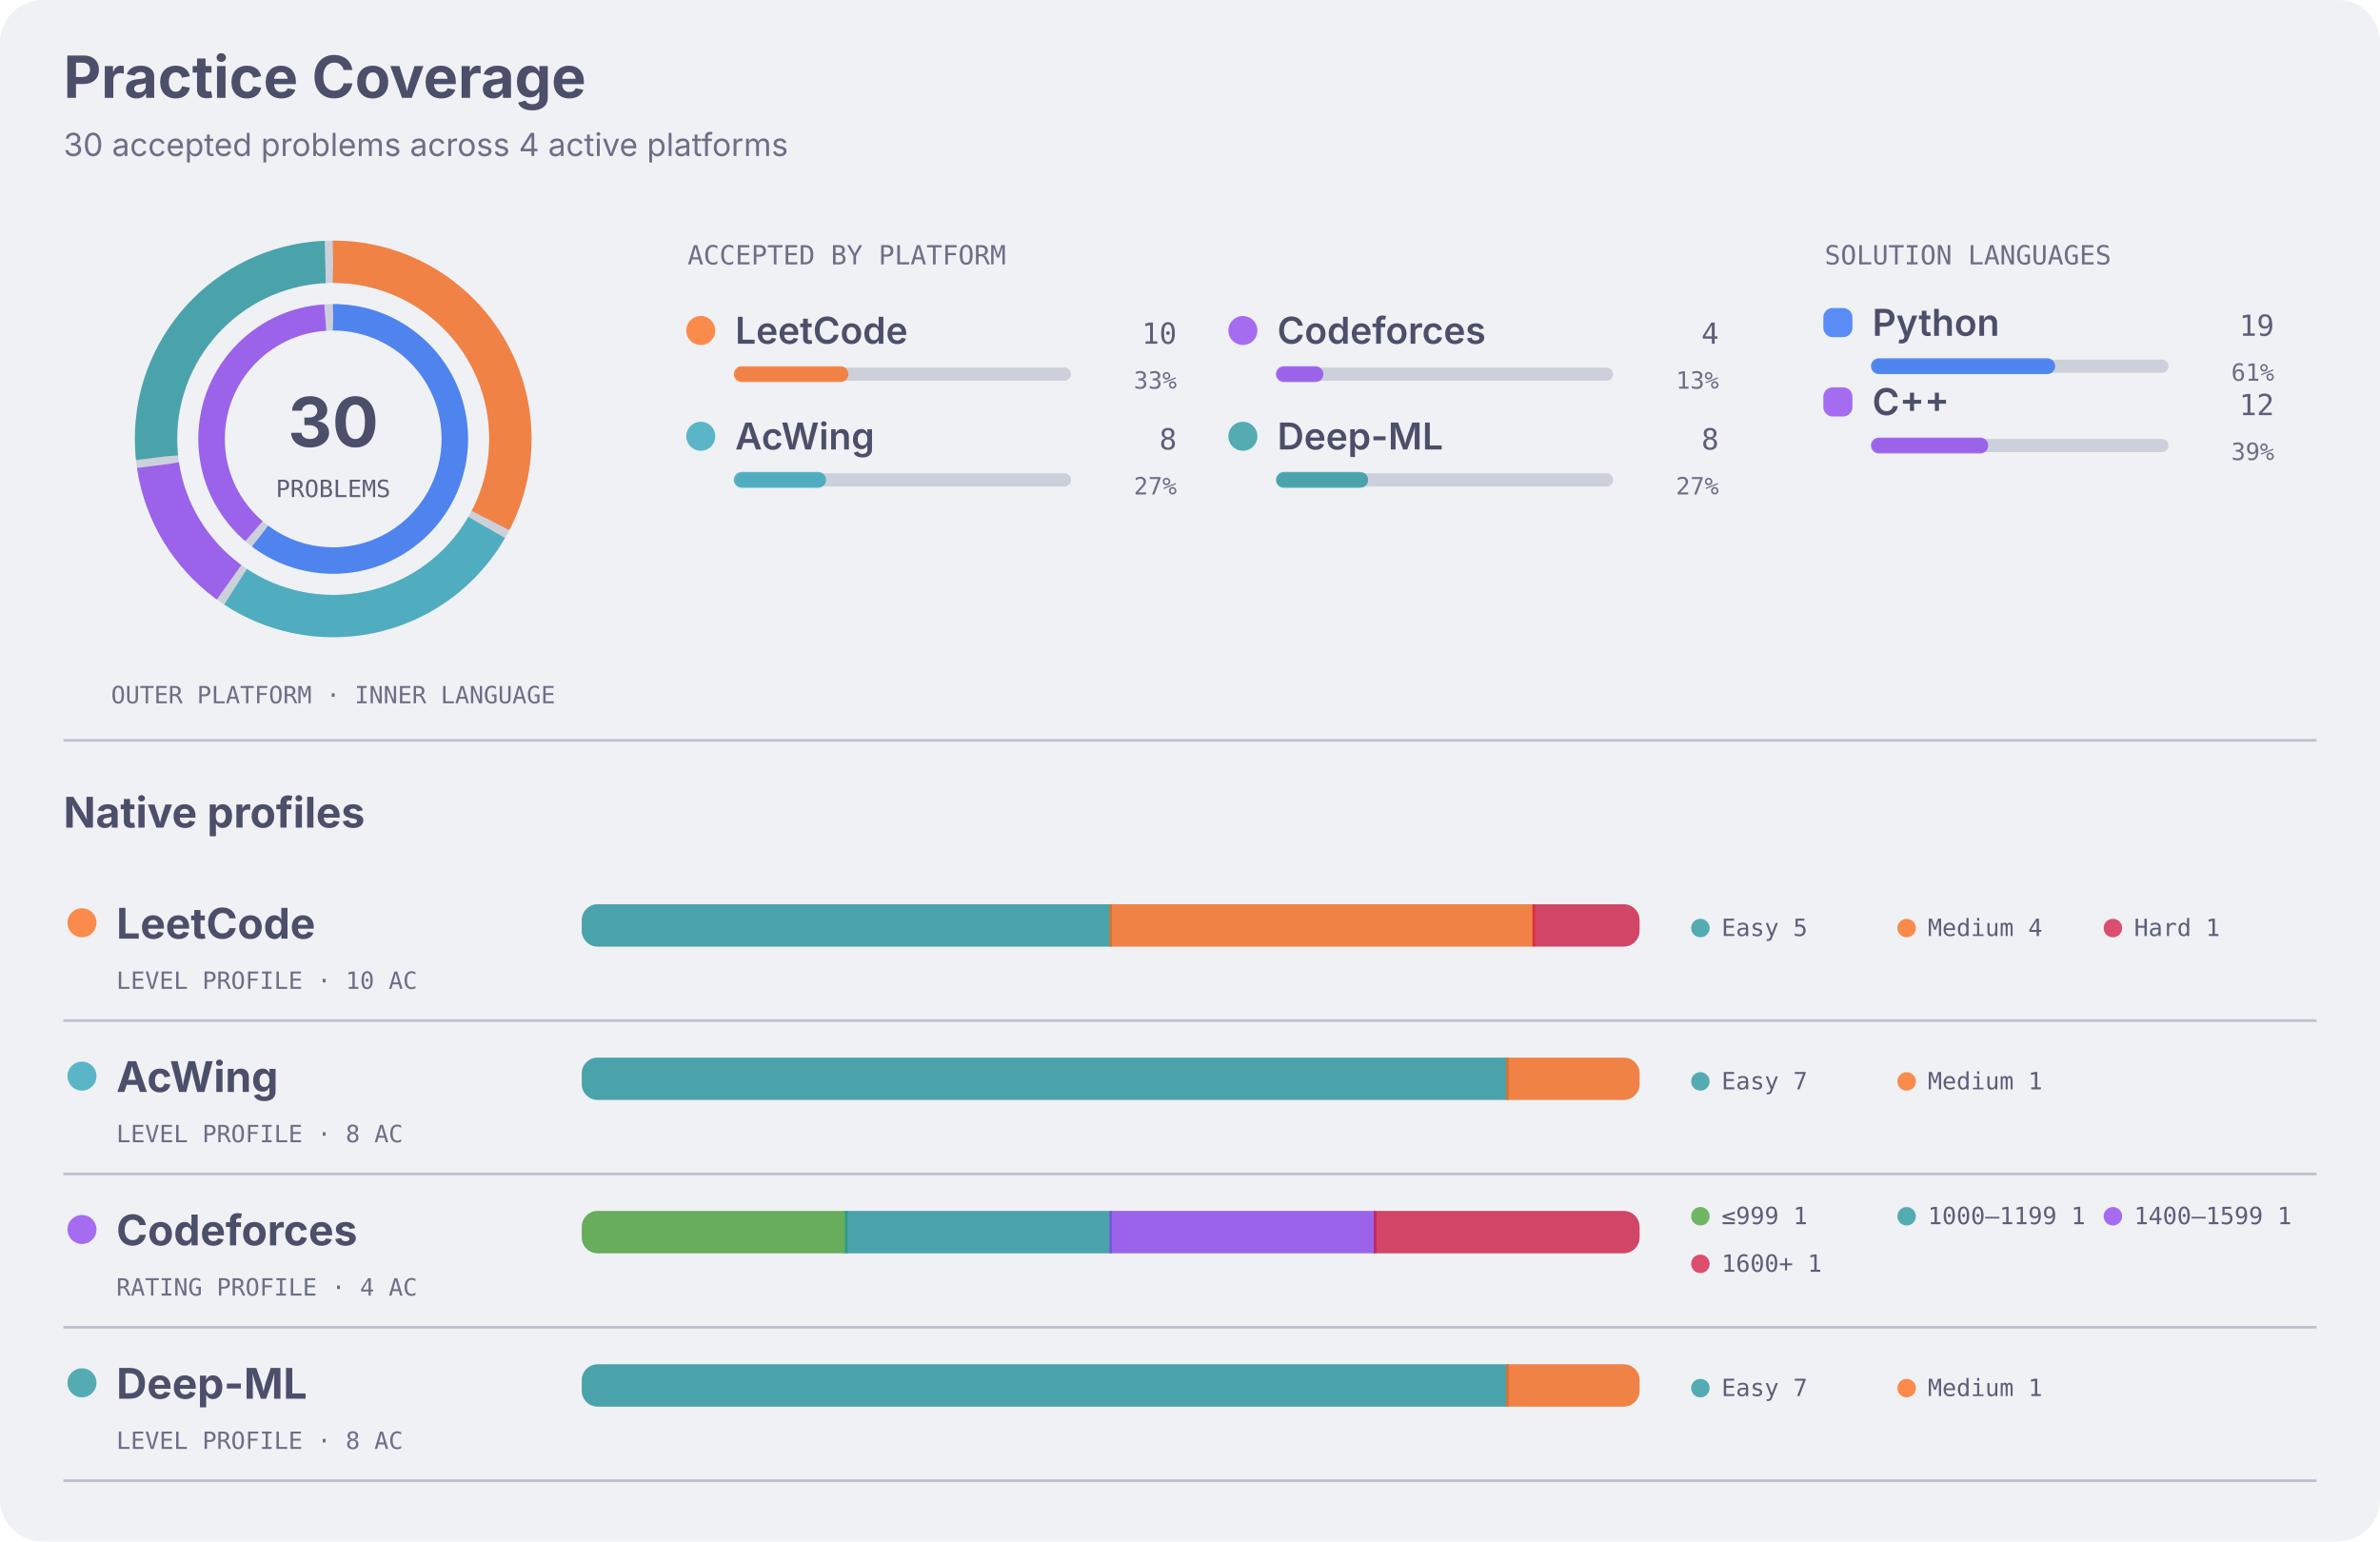
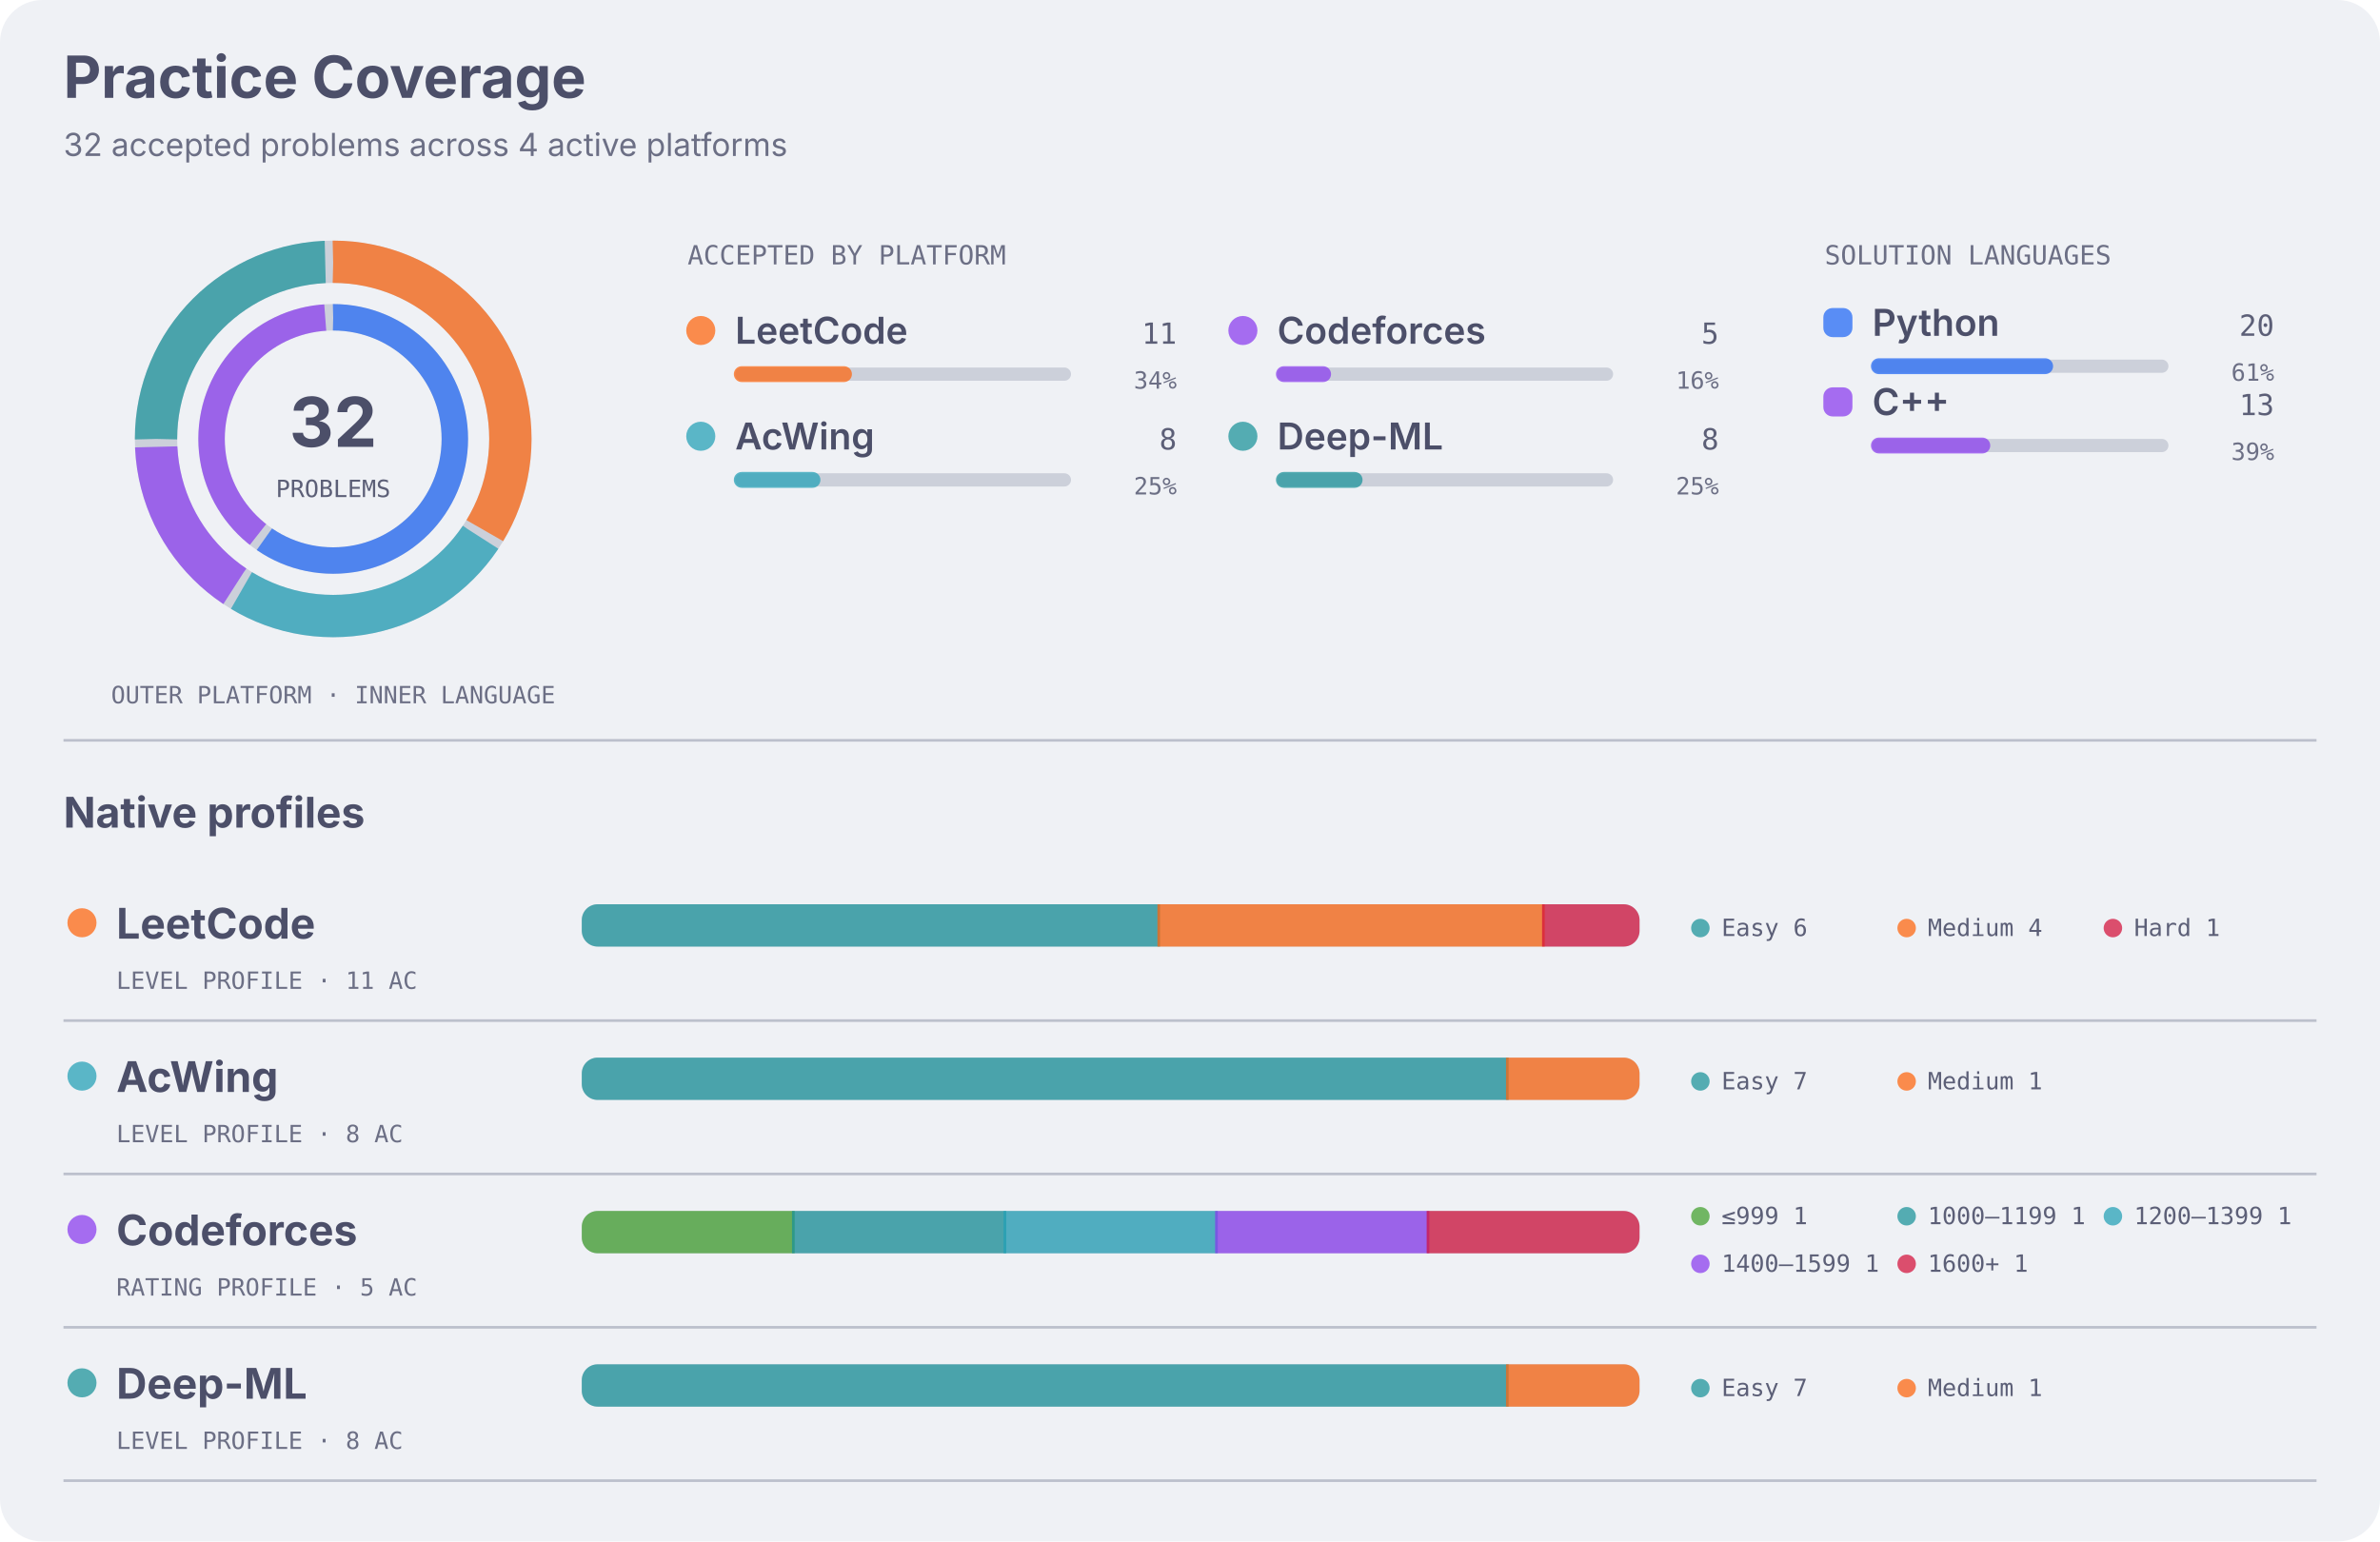
<svg xmlns="http://www.w3.org/2000/svg" width="900" height="583" viewBox="0 0 900 583" role="img" aria-labelledby="coverage-title coverage-desc">
  <style>
    .coverage-background { fill: #eff1f5; }
    .coverage-primary { fill: #4c4f69; }
    .coverage-secondary { fill: #5c5f77; }
    .coverage-muted { fill: #6c6f85; }
    .coverage-track { fill: #ccd0da; }
    .coverage-track-stroke { stroke: #ccd0da; }
    .coverage-divider { stroke: #bcc0cc; }
    .coverage-yellow { fill: #df8e1d; stroke: #df8e1d; }
    .coverage-blue { fill: #1e66f5; stroke: #1e66f5; }
    .coverage-sapphire { fill: #209fb5; stroke: #209fb5; }
    .coverage-mauve { fill: #8839ef; stroke: #8839ef; }
    .coverage-green { fill: #40a02b; stroke: #40a02b; }
    .coverage-peach { fill: #fe640b; stroke: #fe640b; }
    .coverage-red { fill: #d20f39; stroke: #d20f39; }
    .coverage-teal { fill: #179299; stroke: #179299; }
    .coverage-overlay { fill: #7c7f93; stroke: #7c7f93; }
    .coverage-accent { opacity: 0.72; }
    .coverage-empty { opacity: 0.32; }
    @media (prefers-color-scheme: dark) {
      .coverage-background { fill: #1e1e2e; }
      .coverage-primary { fill: #cdd6f4; }
      .coverage-secondary { fill: #bac2de; }
      .coverage-muted { fill: #a6adc8; }
      .coverage-track { fill: #313244; }
      .coverage-track-stroke { stroke: #313244; }
      .coverage-divider { stroke: #45475a; }
      .coverage-yellow { fill: #f9e2af; stroke: #f9e2af; }
      .coverage-blue { fill: #89b4fa; stroke: #89b4fa; }
      .coverage-sapphire { fill: #74c7ec; stroke: #74c7ec; }
      .coverage-mauve { fill: #cba6f7; stroke: #cba6f7; }
      .coverage-green { fill: #a6e3a1; stroke: #a6e3a1; }
      .coverage-peach { fill: #fab387; stroke: #fab387; }
      .coverage-red { fill: #f38ba8; stroke: #f38ba8; }
      .coverage-teal { fill: #94e2d5; stroke: #94e2d5; }
      .coverage-overlay { fill: #9399b2; stroke: #9399b2; }
      .coverage-accent { opacity: 1; }
      .coverage-empty { opacity: 0.45; }
    }
  </style>
  <rect class="coverage-background" width="900" height="583" rx="16" />
  <text class="coverage-primary" x="24" y="37" font-family="-apple-system,BlinkMacSystemFont,Segoe UI,sans-serif" font-size="22" font-weight="700">Practice Coverage</text>
-   <text class="coverage-muted" x="24" y="59" font-family="-apple-system,BlinkMacSystemFont,Segoe UI,sans-serif" font-size="12">30 accepted problems across 4 active platforms</text>
+   <text class="coverage-muted" x="24" y="59" font-family="-apple-system,BlinkMacSystemFont,Segoe UI,sans-serif" font-size="12">32 accepted problems across 4 active platforms</text>
  <circle class="coverage-track-stroke" cx="126" cy="166" r="67" fill="none" stroke-width="16" />
-   <circle class="coverage-accent coverage-peach" cx="126" cy="166" r="67" style="fill:none" stroke-width="16" stroke-dasharray="137.32 283.65" stroke-dashoffset="-0.00" transform="rotate(-90 126 166)" data-ring="platform" data-segment="LeetCode" data-count="10">
+   <circle class="coverage-accent coverage-peach" cx="126" cy="166" r="67" style="fill:none" stroke-width="16" stroke-dasharray="141.71 279.26" stroke-dashoffset="-0.00" transform="rotate(-90 126 166)" data-ring="platform" data-segment="LeetCode" data-count="11">
    </circle>
-   <circle class="coverage-accent coverage-sapphire" cx="126" cy="166" r="67" style="fill:none" stroke-width="16" stroke-dasharray="109.26 311.71" stroke-dashoffset="-140.32" transform="rotate(-90 126 166)" data-ring="platform" data-segment="AcWing" data-count="8">
+   <circle class="coverage-accent coverage-sapphire" cx="126" cy="166" r="67" style="fill:none" stroke-width="16" stroke-dasharray="102.24 318.73" stroke-dashoffset="-144.71" transform="rotate(-90 126 166)" data-ring="platform" data-segment="AcWing" data-count="8">
    </circle>
-   <circle class="coverage-accent coverage-mauve" cx="126" cy="166" r="67" style="fill:none" stroke-width="16" stroke-dasharray="53.13 367.84" stroke-dashoffset="-252.58" transform="rotate(-90 126 166)" data-ring="platform" data-segment="Codeforces" data-count="4">
+   <circle class="coverage-accent coverage-mauve" cx="126" cy="166" r="67" style="fill:none" stroke-width="16" stroke-dasharray="62.78 358.20" stroke-dashoffset="-249.95" transform="rotate(-90 126 166)" data-ring="platform" data-segment="Codeforces" data-count="5">
    </circle>
-   <circle class="coverage-accent coverage-teal" cx="126" cy="166" r="67" style="fill:none" stroke-width="16" stroke-dasharray="109.26 311.71" stroke-dashoffset="-308.71" transform="rotate(-90 126 166)" data-ring="platform" data-segment="Deep-ML" data-count="8">
+   <circle class="coverage-accent coverage-teal" cx="126" cy="166" r="67" style="fill:none" stroke-width="16" stroke-dasharray="102.24 318.73" stroke-dashoffset="-315.73" transform="rotate(-90 126 166)" data-ring="platform" data-segment="Deep-ML" data-count="8">
    </circle>
  <circle class="coverage-track-stroke" cx="126" cy="166" r="46" fill="none" stroke-width="10" />
-   <circle class="coverage-accent coverage-blue" cx="126" cy="166" r="46" style="fill:none" stroke-width="10" stroke-dasharray="174.15 114.88" stroke-dashoffset="-0.00" transform="rotate(-90 126 166)" data-ring="language" data-segment="Python" data-count="19">
+   <circle class="coverage-accent coverage-blue" cx="126" cy="166" r="46" style="fill:none" stroke-width="10" stroke-dasharray="172.17 116.86" stroke-dashoffset="-0.00" transform="rotate(-90 126 166)" data-ring="language" data-segment="Python" data-count="20">
    </circle>
-   <circle class="coverage-accent coverage-mauve" cx="126" cy="166" r="46" style="fill:none" stroke-width="10" stroke-dasharray="108.88 180.15" stroke-dashoffset="-177.15" transform="rotate(-90 126 166)" data-ring="language" data-segment="C++" data-count="12">
+   <circle class="coverage-accent coverage-mauve" cx="126" cy="166" r="46" style="fill:none" stroke-width="10" stroke-dasharray="110.86 178.17" stroke-dashoffset="-175.17" transform="rotate(-90 126 166)" data-ring="language" data-segment="C++" data-count="13">
    </circle>
-   <text class="coverage-primary" x="126" y="169" text-anchor="middle" font-family="-apple-system,BlinkMacSystemFont,Segoe UI,sans-serif" font-size="26" font-weight="700">30</text>
+   <text class="coverage-primary" x="126" y="169" text-anchor="middle" font-family="-apple-system,BlinkMacSystemFont,Segoe UI,sans-serif" font-size="26" font-weight="700">32</text>
  <text class="coverage-secondary" x="126" y="188" text-anchor="middle" font-family="ui-monospace,SFMono-Regular,Menlo,monospace" font-size="9">PROBLEMS</text>
  <text class="coverage-muted" x="126" y="266" text-anchor="middle" font-family="ui-monospace,SFMono-Regular,Menlo,monospace" font-size="9">OUTER PLATFORM · INNER LANGUAGE</text>
  <text class="coverage-muted" x="260" y="100" font-family="ui-monospace,SFMono-Regular,Menlo,monospace" font-size="10">ACCEPTED BY PLATFORM</text>
  <text class="coverage-muted" x="690" y="100" font-family="ui-monospace,SFMono-Regular,Menlo,monospace" font-size="10">SOLUTION LANGUAGES</text>
  <circle class="coverage-accent coverage-peach" cx="265" cy="125" r="5" />
  <text class="coverage-primary" x="278" y="130" font-family="-apple-system,BlinkMacSystemFont,Segoe UI,sans-serif" font-size="14" font-weight="600">LeetCode</text>
-   <text class="coverage-secondary" x="445" y="130" text-anchor="end" font-family="ui-monospace,SFMono-Regular,Menlo,monospace" font-size="11">10</text>
+   <text class="coverage-secondary" x="445" y="130" text-anchor="end" font-family="ui-monospace,SFMono-Regular,Menlo,monospace" font-size="11">11</text>
  <rect class="coverage-track" x="278" y="139" width="127" height="5" rx="2.5" />
-   <rect class="coverage-accent coverage-peach" x="278" y="139" width="42.33" height="5" rx="2.5" data-share="33.3" data-count="10">
+   <rect class="coverage-accent coverage-peach" x="278" y="139" width="43.66" height="5" rx="2.5" data-share="34.4" data-count="11">
    </rect>
-   <text class="coverage-muted" x="445" y="147" text-anchor="end" font-family="ui-monospace,SFMono-Regular,Menlo,monospace" font-size="9">33%</text>
+   <text class="coverage-muted" x="445" y="147" text-anchor="end" font-family="ui-monospace,SFMono-Regular,Menlo,monospace" font-size="9">34%</text>
  <circle class="coverage-accent coverage-sapphire" cx="265" cy="165" r="5" />
  <text class="coverage-primary" x="278" y="170" font-family="-apple-system,BlinkMacSystemFont,Segoe UI,sans-serif" font-size="14" font-weight="600">AcWing</text>
  <text class="coverage-secondary" x="445" y="170" text-anchor="end" font-family="ui-monospace,SFMono-Regular,Menlo,monospace" font-size="11">8</text>
  <rect class="coverage-track" x="278" y="179" width="127" height="5" rx="2.5" />
-   <rect class="coverage-accent coverage-sapphire" x="278" y="179" width="33.87" height="5" rx="2.5" data-share="26.7" data-count="8">
+   <rect class="coverage-accent coverage-sapphire" x="278" y="179" width="31.75" height="5" rx="2.5" data-share="25.0" data-count="8">
    </rect>
-   <text class="coverage-muted" x="445" y="187" text-anchor="end" font-family="ui-monospace,SFMono-Regular,Menlo,monospace" font-size="9">27%</text>
+   <text class="coverage-muted" x="445" y="187" text-anchor="end" font-family="ui-monospace,SFMono-Regular,Menlo,monospace" font-size="9">25%</text>
  <circle class="coverage-accent coverage-mauve" cx="470" cy="125" r="5" />
  <text class="coverage-primary" x="483" y="130" font-family="-apple-system,BlinkMacSystemFont,Segoe UI,sans-serif" font-size="14" font-weight="600">Codeforces</text>
-   <text class="coverage-secondary" x="650" y="130" text-anchor="end" font-family="ui-monospace,SFMono-Regular,Menlo,monospace" font-size="11">4</text>
+   <text class="coverage-secondary" x="650" y="130" text-anchor="end" font-family="ui-monospace,SFMono-Regular,Menlo,monospace" font-size="11">5</text>
  <rect class="coverage-track" x="483" y="139" width="127" height="5" rx="2.5" />
-   <rect class="coverage-accent coverage-mauve" x="483" y="139" width="16.93" height="5" rx="2.5" data-share="13.3" data-count="4">
+   <rect class="coverage-accent coverage-mauve" x="483" y="139" width="19.84" height="5" rx="2.5" data-share="15.6" data-count="5">
    </rect>
-   <text class="coverage-muted" x="650" y="147" text-anchor="end" font-family="ui-monospace,SFMono-Regular,Menlo,monospace" font-size="9">13%</text>
+   <text class="coverage-muted" x="650" y="147" text-anchor="end" font-family="ui-monospace,SFMono-Regular,Menlo,monospace" font-size="9">16%</text>
  <circle class="coverage-accent coverage-teal" cx="470" cy="165" r="5" />
  <text class="coverage-primary" x="483" y="170" font-family="-apple-system,BlinkMacSystemFont,Segoe UI,sans-serif" font-size="14" font-weight="600">Deep-ML</text>
  <text class="coverage-secondary" x="650" y="170" text-anchor="end" font-family="ui-monospace,SFMono-Regular,Menlo,monospace" font-size="11">8</text>
  <rect class="coverage-track" x="483" y="179" width="127" height="5" rx="2.5" />
-   <rect class="coverage-accent coverage-teal" x="483" y="179" width="33.87" height="5" rx="2.5" data-share="26.7" data-count="8">
+   <rect class="coverage-accent coverage-teal" x="483" y="179" width="31.75" height="5" rx="2.5" data-share="25.0" data-count="8">
    </rect>
-   <text class="coverage-muted" x="650" y="187" text-anchor="end" font-family="ui-monospace,SFMono-Regular,Menlo,monospace" font-size="9">27%</text>
+   <text class="coverage-muted" x="650" y="187" text-anchor="end" font-family="ui-monospace,SFMono-Regular,Menlo,monospace" font-size="9">25%</text>
  <rect class="coverage-accent coverage-blue" x="690" y="117" width="10" height="10" rx="3" />
  <text class="coverage-primary" x="708" y="127" font-family="-apple-system,BlinkMacSystemFont,Segoe UI,sans-serif" font-size="14" font-weight="600">Python</text>
-   <text class="coverage-secondary" x="860" y="127" text-anchor="end" font-family="ui-monospace,SFMono-Regular,Menlo,monospace" font-size="11">19</text>
+   <text class="coverage-secondary" x="860" y="127" text-anchor="end" font-family="ui-monospace,SFMono-Regular,Menlo,monospace" font-size="11">20</text>
  <rect class="coverage-track" x="708" y="136" width="112" height="5" rx="2.5" />
-   <rect class="coverage-accent coverage-blue" x="708" y="136" width="68.65" height="5" rx="2.5" data-share="61.3" data-count="19">
+   <rect class="coverage-accent coverage-blue" x="708" y="136" width="67.88" height="5" rx="2.5" data-share="60.6" data-count="20">
    </rect>
  <text class="coverage-muted" x="860" y="144" text-anchor="end" font-family="ui-monospace,SFMono-Regular,Menlo,monospace" font-size="9">61%</text>
  <rect class="coverage-accent coverage-mauve" x="690" y="147" width="10" height="10" rx="3" />
  <text class="coverage-primary" x="708" y="157" font-family="-apple-system,BlinkMacSystemFont,Segoe UI,sans-serif" font-size="14" font-weight="600">C++</text>
-   <text class="coverage-secondary" x="860" y="157" text-anchor="end" font-family="ui-monospace,SFMono-Regular,Menlo,monospace" font-size="11">12</text>
+   <text class="coverage-secondary" x="860" y="157" text-anchor="end" font-family="ui-monospace,SFMono-Regular,Menlo,monospace" font-size="11">13</text>
  <rect class="coverage-track" x="708" y="166" width="112" height="5" rx="2.5" />
-   <rect class="coverage-accent coverage-mauve" x="708" y="166" width="43.35" height="5" rx="2.5" data-share="38.7" data-count="12">
+   <rect class="coverage-accent coverage-mauve" x="708" y="166" width="44.12" height="5" rx="2.5" data-share="39.4" data-count="13">
    </rect>
  <text class="coverage-muted" x="860" y="174" text-anchor="end" font-family="ui-monospace,SFMono-Regular,Menlo,monospace" font-size="9">39%</text>
  <line class="coverage-divider" x1="24" y1="280" x2="876" y2="280" />
  <text class="coverage-primary" x="24" y="313" font-family="-apple-system,BlinkMacSystemFont,Segoe UI,sans-serif" font-size="16" font-weight="700">Native profiles</text>
  <circle class="coverage-accent coverage-peach" cx="31" cy="349" r="5" />
  <text class="coverage-primary" x="44" y="355" font-family="-apple-system,BlinkMacSystemFont,Segoe UI,sans-serif" font-size="16" font-weight="650">LeetCode</text>
-   <text class="coverage-muted" x="44" y="374" font-family="ui-monospace,SFMono-Regular,Menlo,monospace" font-size="9">LEVEL PROFILE · 10 AC</text>
+   <text class="coverage-muted" x="44" y="374" font-family="ui-monospace,SFMono-Regular,Menlo,monospace" font-size="9">LEVEL PROFILE · 11 AC</text>
  <rect class="coverage-track" x="220" y="342" width="400" height="16" rx="6" />
  <clipPath id="leetcode-profile-clip">
    <rect x="220" y="342" width="400" height="16" rx="6" />
  </clipPath>
-   <rect x="220.00" y="342" width="200.00" height="16" class="coverage-accent coverage-teal" clip-path="url(#leetcode-profile-clip)" data-profile="leetcode" data-segment="Easy" data-count="5">
+   <rect x="220.00" y="342" width="218.18" height="16" class="coverage-accent coverage-teal" clip-path="url(#leetcode-profile-clip)" data-profile="leetcode" data-segment="Easy" data-count="6">
    </rect>
-   <rect x="420.00" y="342" width="160.00" height="16" class="coverage-accent coverage-peach" clip-path="url(#leetcode-profile-clip)" data-profile="leetcode" data-segment="Medium" data-count="4">
+   <rect x="438.18" y="342" width="145.45" height="16" class="coverage-accent coverage-peach" clip-path="url(#leetcode-profile-clip)" data-profile="leetcode" data-segment="Medium" data-count="4">
    </rect>
-   <rect x="580.00" y="342" width="40.00" height="16" class="coverage-accent coverage-red" clip-path="url(#leetcode-profile-clip)" data-profile="leetcode" data-segment="Hard" data-count="1">
+   <rect x="583.64" y="342" width="36.36" height="16" class="coverage-accent coverage-red" clip-path="url(#leetcode-profile-clip)" data-profile="leetcode" data-segment="Hard" data-count="1">
    </rect>
  <circle class="coverage-accent coverage-teal" cx="643" cy="351" r="3" />
-   <text class="coverage-secondary" x="651" y="354" font-family="ui-monospace,SFMono-Regular,Menlo,monospace" font-size="9" data-profile-summary="leetcode" data-segment="Easy" data-count="5">Easy 5</text>
+   <text class="coverage-secondary" x="651" y="354" font-family="ui-monospace,SFMono-Regular,Menlo,monospace" font-size="9" data-profile-summary="leetcode" data-segment="Easy" data-count="6">Easy 6</text>
  <circle class="coverage-accent coverage-peach" cx="721" cy="351" r="3" />
  <text class="coverage-secondary" x="729" y="354" font-family="ui-monospace,SFMono-Regular,Menlo,monospace" font-size="9" data-profile-summary="leetcode" data-segment="Medium" data-count="4">Medium 4</text>
  <circle class="coverage-accent coverage-red" cx="799" cy="351" r="3" />
  <text class="coverage-secondary" x="807" y="354" font-family="ui-monospace,SFMono-Regular,Menlo,monospace" font-size="9" data-profile-summary="leetcode" data-segment="Hard" data-count="1">Hard 1</text>
  <line class="coverage-divider" x1="24" y1="386" x2="876" y2="386" />
  <circle class="coverage-accent coverage-sapphire" cx="31" cy="407" r="5" />
  <text class="coverage-primary" x="44" y="413" font-family="-apple-system,BlinkMacSystemFont,Segoe UI,sans-serif" font-size="16" font-weight="650">AcWing</text>
  <text class="coverage-muted" x="44" y="432" font-family="ui-monospace,SFMono-Regular,Menlo,monospace" font-size="9">LEVEL PROFILE · 8 AC</text>
  <rect class="coverage-track" x="220" y="400" width="400" height="16" rx="6" />
  <clipPath id="acwing-profile-clip">
    <rect x="220" y="400" width="400" height="16" rx="6" />
  </clipPath>
  <rect x="220.00" y="400" width="350.00" height="16" class="coverage-accent coverage-teal" clip-path="url(#acwing-profile-clip)" data-profile="acwing" data-segment="Easy" data-count="7">
    </rect>
  <rect x="570.00" y="400" width="50.00" height="16" class="coverage-accent coverage-peach" clip-path="url(#acwing-profile-clip)" data-profile="acwing" data-segment="Medium" data-count="1">
    </rect>
  <circle class="coverage-accent coverage-teal" cx="643" cy="409" r="3" />
  <text class="coverage-secondary" x="651" y="412" font-family="ui-monospace,SFMono-Regular,Menlo,monospace" font-size="9" data-profile-summary="acwing" data-segment="Easy" data-count="7">Easy 7</text>
  <circle class="coverage-accent coverage-peach" cx="721" cy="409" r="3" />
  <text class="coverage-secondary" x="729" y="412" font-family="ui-monospace,SFMono-Regular,Menlo,monospace" font-size="9" data-profile-summary="acwing" data-segment="Medium" data-count="1">Medium 1</text>
  <line class="coverage-divider" x1="24" y1="444" x2="876" y2="444" />
  <circle class="coverage-accent coverage-mauve" cx="31" cy="465" r="5" />
  <text class="coverage-primary" x="44" y="471" font-family="-apple-system,BlinkMacSystemFont,Segoe UI,sans-serif" font-size="16" font-weight="650">Codeforces</text>
-   <text class="coverage-muted" x="44" y="490" font-family="ui-monospace,SFMono-Regular,Menlo,monospace" font-size="9">RATING PROFILE · 4 AC</text>
+   <text class="coverage-muted" x="44" y="490" font-family="ui-monospace,SFMono-Regular,Menlo,monospace" font-size="9">RATING PROFILE · 5 AC</text>
  <rect class="coverage-track" x="220" y="458" width="400" height="16" rx="6" />
  <clipPath id="codeforces-profile-clip">
    <rect x="220" y="458" width="400" height="16" rx="6" />
  </clipPath>
-   <rect x="220.00" y="458" width="100.00" height="16" class="coverage-accent coverage-green" clip-path="url(#codeforces-profile-clip)" data-profile="codeforces" data-segment="≤999" data-count="1">
+   <rect x="220.00" y="458" width="80.00" height="16" class="coverage-accent coverage-green" clip-path="url(#codeforces-profile-clip)" data-profile="codeforces" data-segment="≤999" data-count="1">
    </rect>
-   <rect x="320.00" y="458" width="100.00" height="16" class="coverage-accent coverage-teal" clip-path="url(#codeforces-profile-clip)" data-profile="codeforces" data-segment="1000–1199" data-count="1">
+   <rect x="300.00" y="458" width="80.00" height="16" class="coverage-accent coverage-teal" clip-path="url(#codeforces-profile-clip)" data-profile="codeforces" data-segment="1000–1199" data-count="1">
    </rect>
-   <rect x="420.00" y="458" width="100.00" height="16" class="coverage-accent coverage-mauve" clip-path="url(#codeforces-profile-clip)" data-profile="codeforces" data-segment="1400–1599" data-count="1">
+   <rect x="380.00" y="458" width="80.00" height="16" class="coverage-accent coverage-sapphire" clip-path="url(#codeforces-profile-clip)" data-profile="codeforces" data-segment="1200–1399" data-count="1">
    </rect>
-   <rect x="520.00" y="458" width="100.00" height="16" class="coverage-accent coverage-red" clip-path="url(#codeforces-profile-clip)" data-profile="codeforces" data-segment="1600+" data-count="1">
+   <rect x="460.00" y="458" width="80.00" height="16" class="coverage-accent coverage-mauve" clip-path="url(#codeforces-profile-clip)" data-profile="codeforces" data-segment="1400–1599" data-count="1">
+     </rect>
+   <rect x="540.00" y="458" width="80.00" height="16" class="coverage-accent coverage-red" clip-path="url(#codeforces-profile-clip)" data-profile="codeforces" data-segment="1600+" data-count="1">
    </rect>
  <circle class="coverage-accent coverage-green" cx="643" cy="460" r="3" />
  <text class="coverage-secondary" x="651" y="463" font-family="ui-monospace,SFMono-Regular,Menlo,monospace" font-size="9" data-profile-summary="codeforces" data-segment="≤999" data-count="1">≤999 1</text>
  <circle class="coverage-accent coverage-teal" cx="721" cy="460" r="3" />
  <text class="coverage-secondary" x="729" y="463" font-family="ui-monospace,SFMono-Regular,Menlo,monospace" font-size="9" data-profile-summary="codeforces" data-segment="1000–1199" data-count="1">1000–1199 1</text>
-   <circle class="coverage-accent coverage-mauve" cx="799" cy="460" r="3" />
-   <text class="coverage-secondary" x="807" y="463" font-family="ui-monospace,SFMono-Regular,Menlo,monospace" font-size="9" data-profile-summary="codeforces" data-segment="1400–1599" data-count="1">1400–1599 1</text>
-   <circle class="coverage-accent coverage-red" cx="643" cy="478" r="3" />
-   <text class="coverage-secondary" x="651" y="481" font-family="ui-monospace,SFMono-Regular,Menlo,monospace" font-size="9" data-profile-summary="codeforces" data-segment="1600+" data-count="1">1600+ 1</text>
+   <circle class="coverage-accent coverage-sapphire" cx="799" cy="460" r="3" />
+   <text class="coverage-secondary" x="807" y="463" font-family="ui-monospace,SFMono-Regular,Menlo,monospace" font-size="9" data-profile-summary="codeforces" data-segment="1200–1399" data-count="1">1200–1399 1</text>
+   <circle class="coverage-accent coverage-mauve" cx="643" cy="478" r="3" />
+   <text class="coverage-secondary" x="651" y="481" font-family="ui-monospace,SFMono-Regular,Menlo,monospace" font-size="9" data-profile-summary="codeforces" data-segment="1400–1599" data-count="1">1400–1599 1</text>
+   <circle class="coverage-accent coverage-red" cx="721" cy="478" r="3" />
+   <text class="coverage-secondary" x="729" y="481" font-family="ui-monospace,SFMono-Regular,Menlo,monospace" font-size="9" data-profile-summary="codeforces" data-segment="1600+" data-count="1">1600+ 1</text>
  <line class="coverage-divider" x1="24" y1="502" x2="876" y2="502" />
  <circle class="coverage-accent coverage-teal" cx="31" cy="523" r="5" />
  <text class="coverage-primary" x="44" y="529" font-family="-apple-system,BlinkMacSystemFont,Segoe UI,sans-serif" font-size="16" font-weight="650">Deep-ML</text>
  <text class="coverage-muted" x="44" y="548" font-family="ui-monospace,SFMono-Regular,Menlo,monospace" font-size="9">LEVEL PROFILE · 8 AC</text>
  <rect class="coverage-track" x="220" y="516" width="400" height="16" rx="6" />
  <clipPath id="deep-ml-profile-clip">
    <rect x="220" y="516" width="400" height="16" rx="6" />
  </clipPath>
  <rect x="220.00" y="516" width="350.00" height="16" class="coverage-accent coverage-teal" clip-path="url(#deep-ml-profile-clip)" data-profile="deep-ml" data-segment="Easy" data-count="7">
    </rect>
  <rect x="570.00" y="516" width="50.00" height="16" class="coverage-accent coverage-peach" clip-path="url(#deep-ml-profile-clip)" data-profile="deep-ml" data-segment="Medium" data-count="1">
    </rect>
  <circle class="coverage-accent coverage-teal" cx="643" cy="525" r="3" />
  <text class="coverage-secondary" x="651" y="528" font-family="ui-monospace,SFMono-Regular,Menlo,monospace" font-size="9" data-profile-summary="deep-ml" data-segment="Easy" data-count="7">Easy 7</text>
  <circle class="coverage-accent coverage-peach" cx="721" cy="525" r="3" />
  <text class="coverage-secondary" x="729" y="528" font-family="ui-monospace,SFMono-Regular,Menlo,monospace" font-size="9" data-profile-summary="deep-ml" data-segment="Medium" data-count="1">Medium 1</text>
  <line class="coverage-divider" x1="24" y1="560" x2="876" y2="560" />
</svg>
